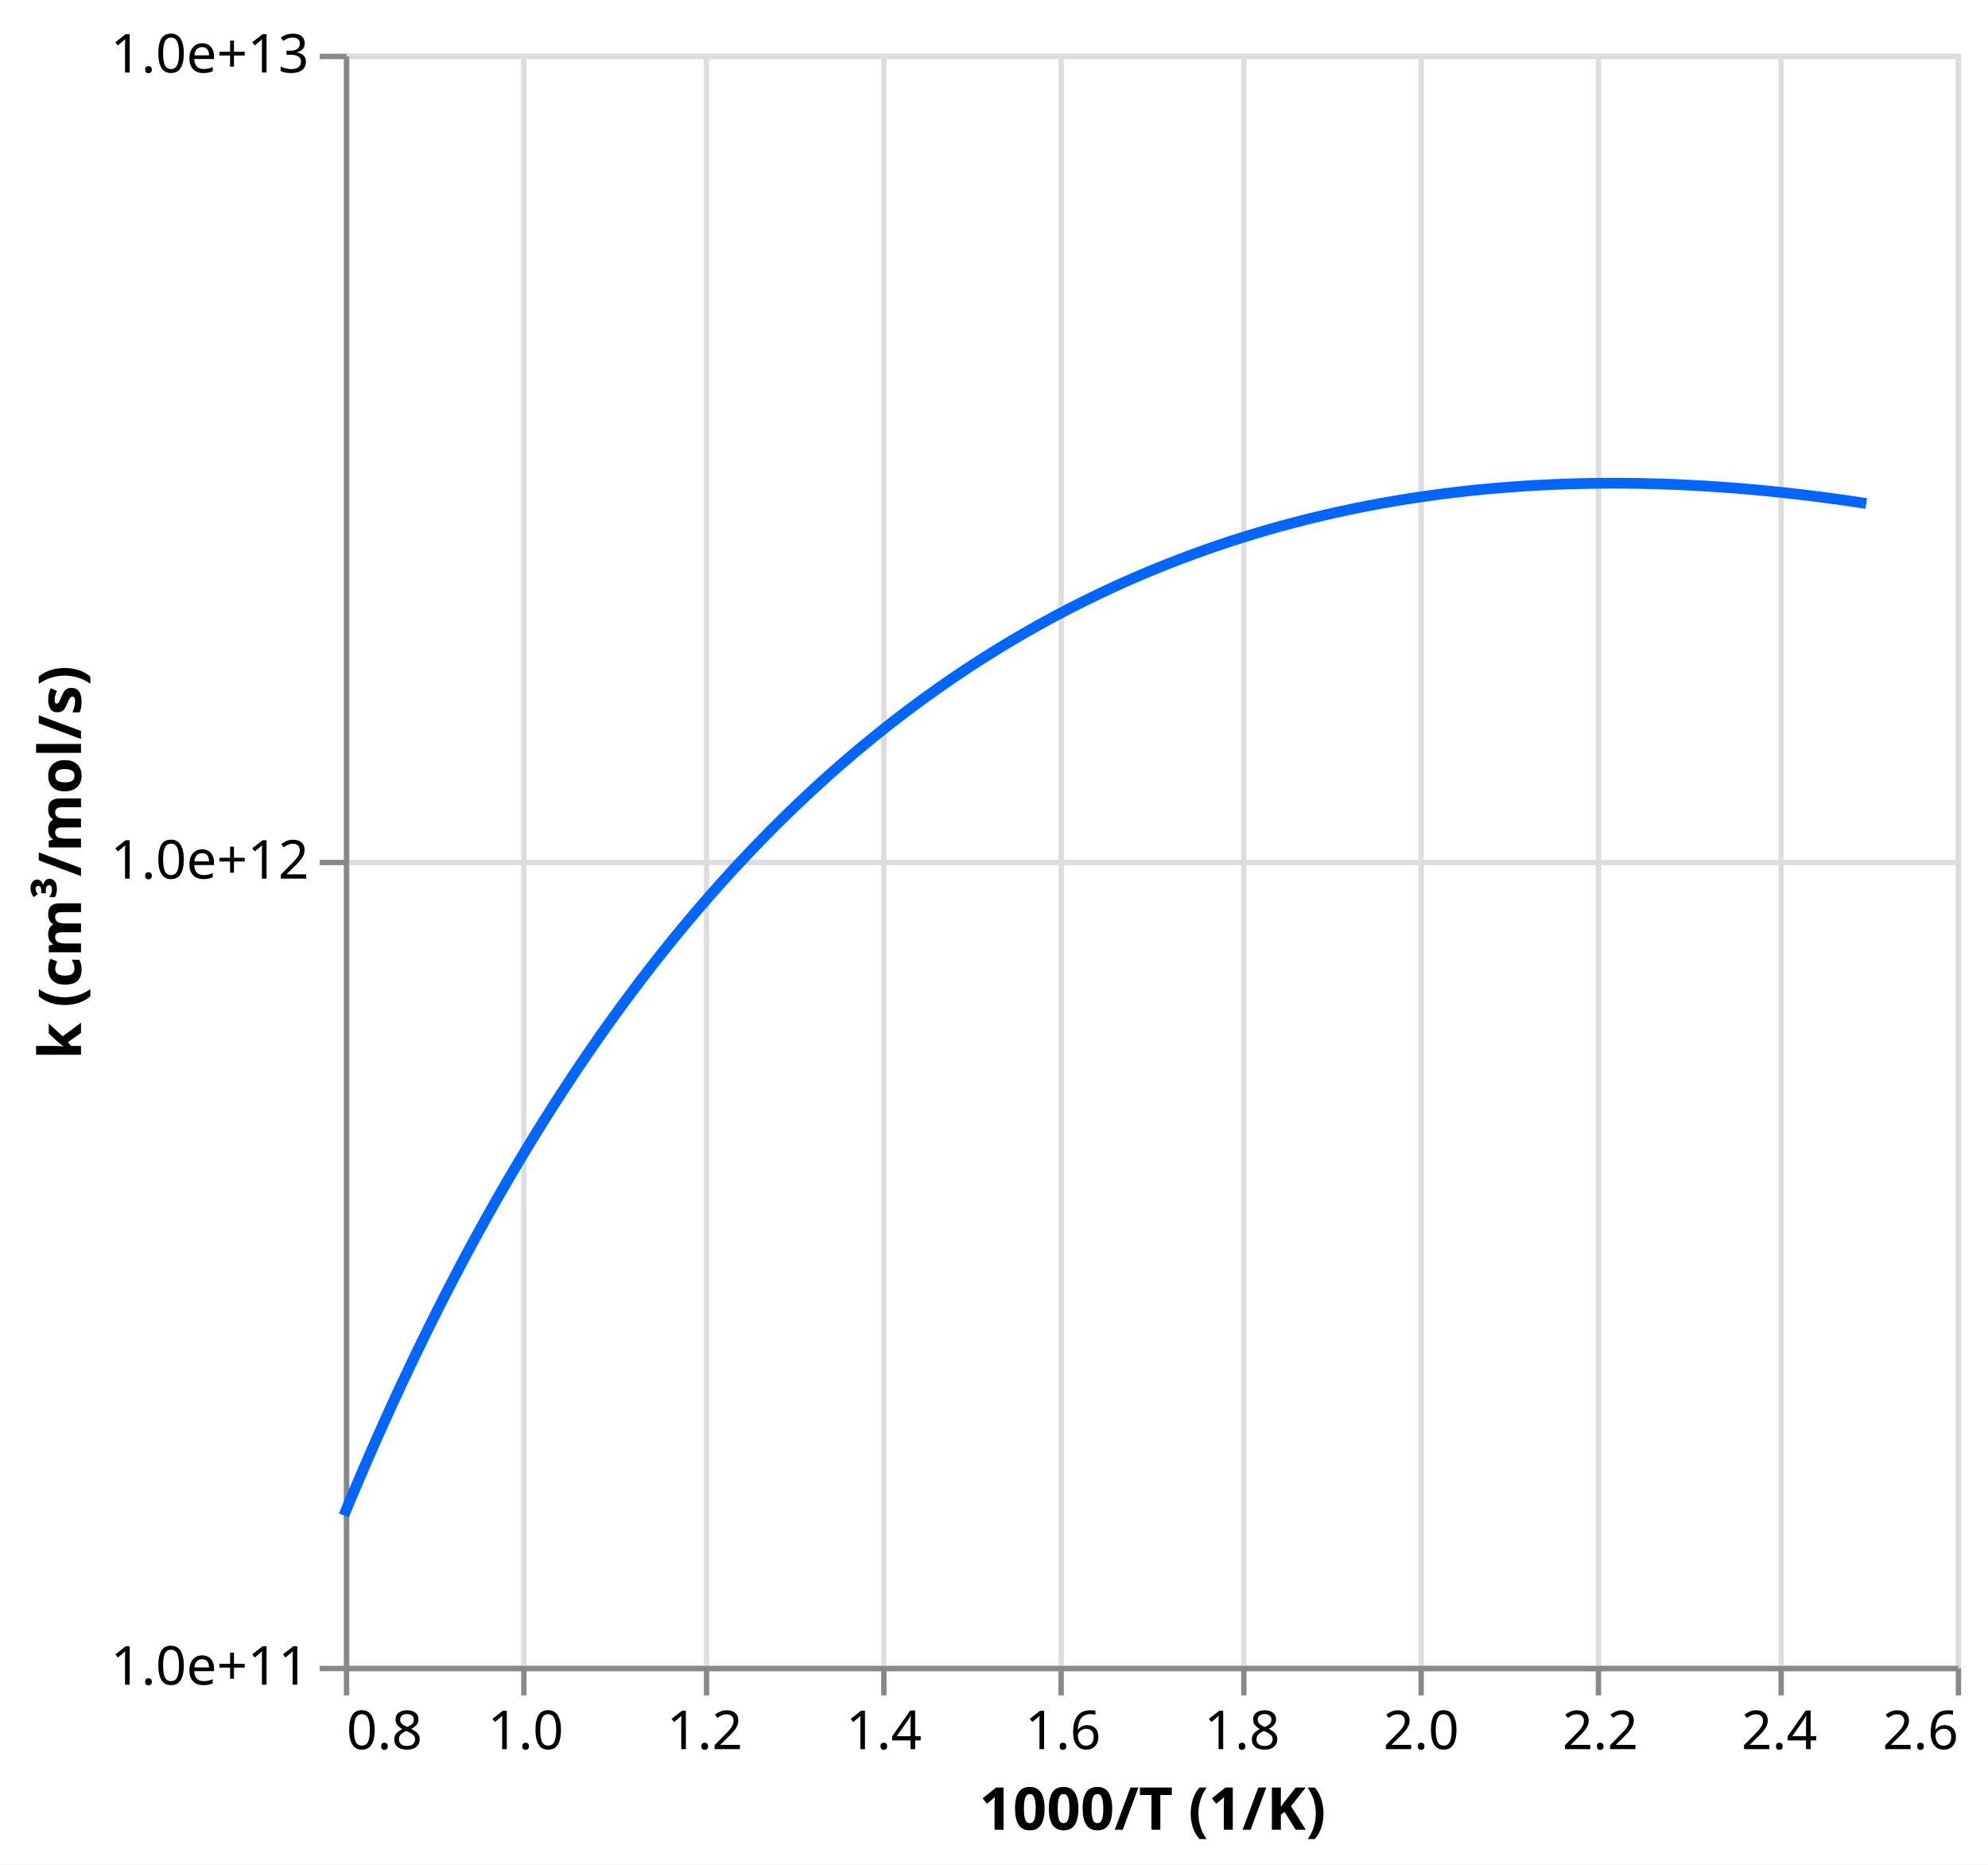
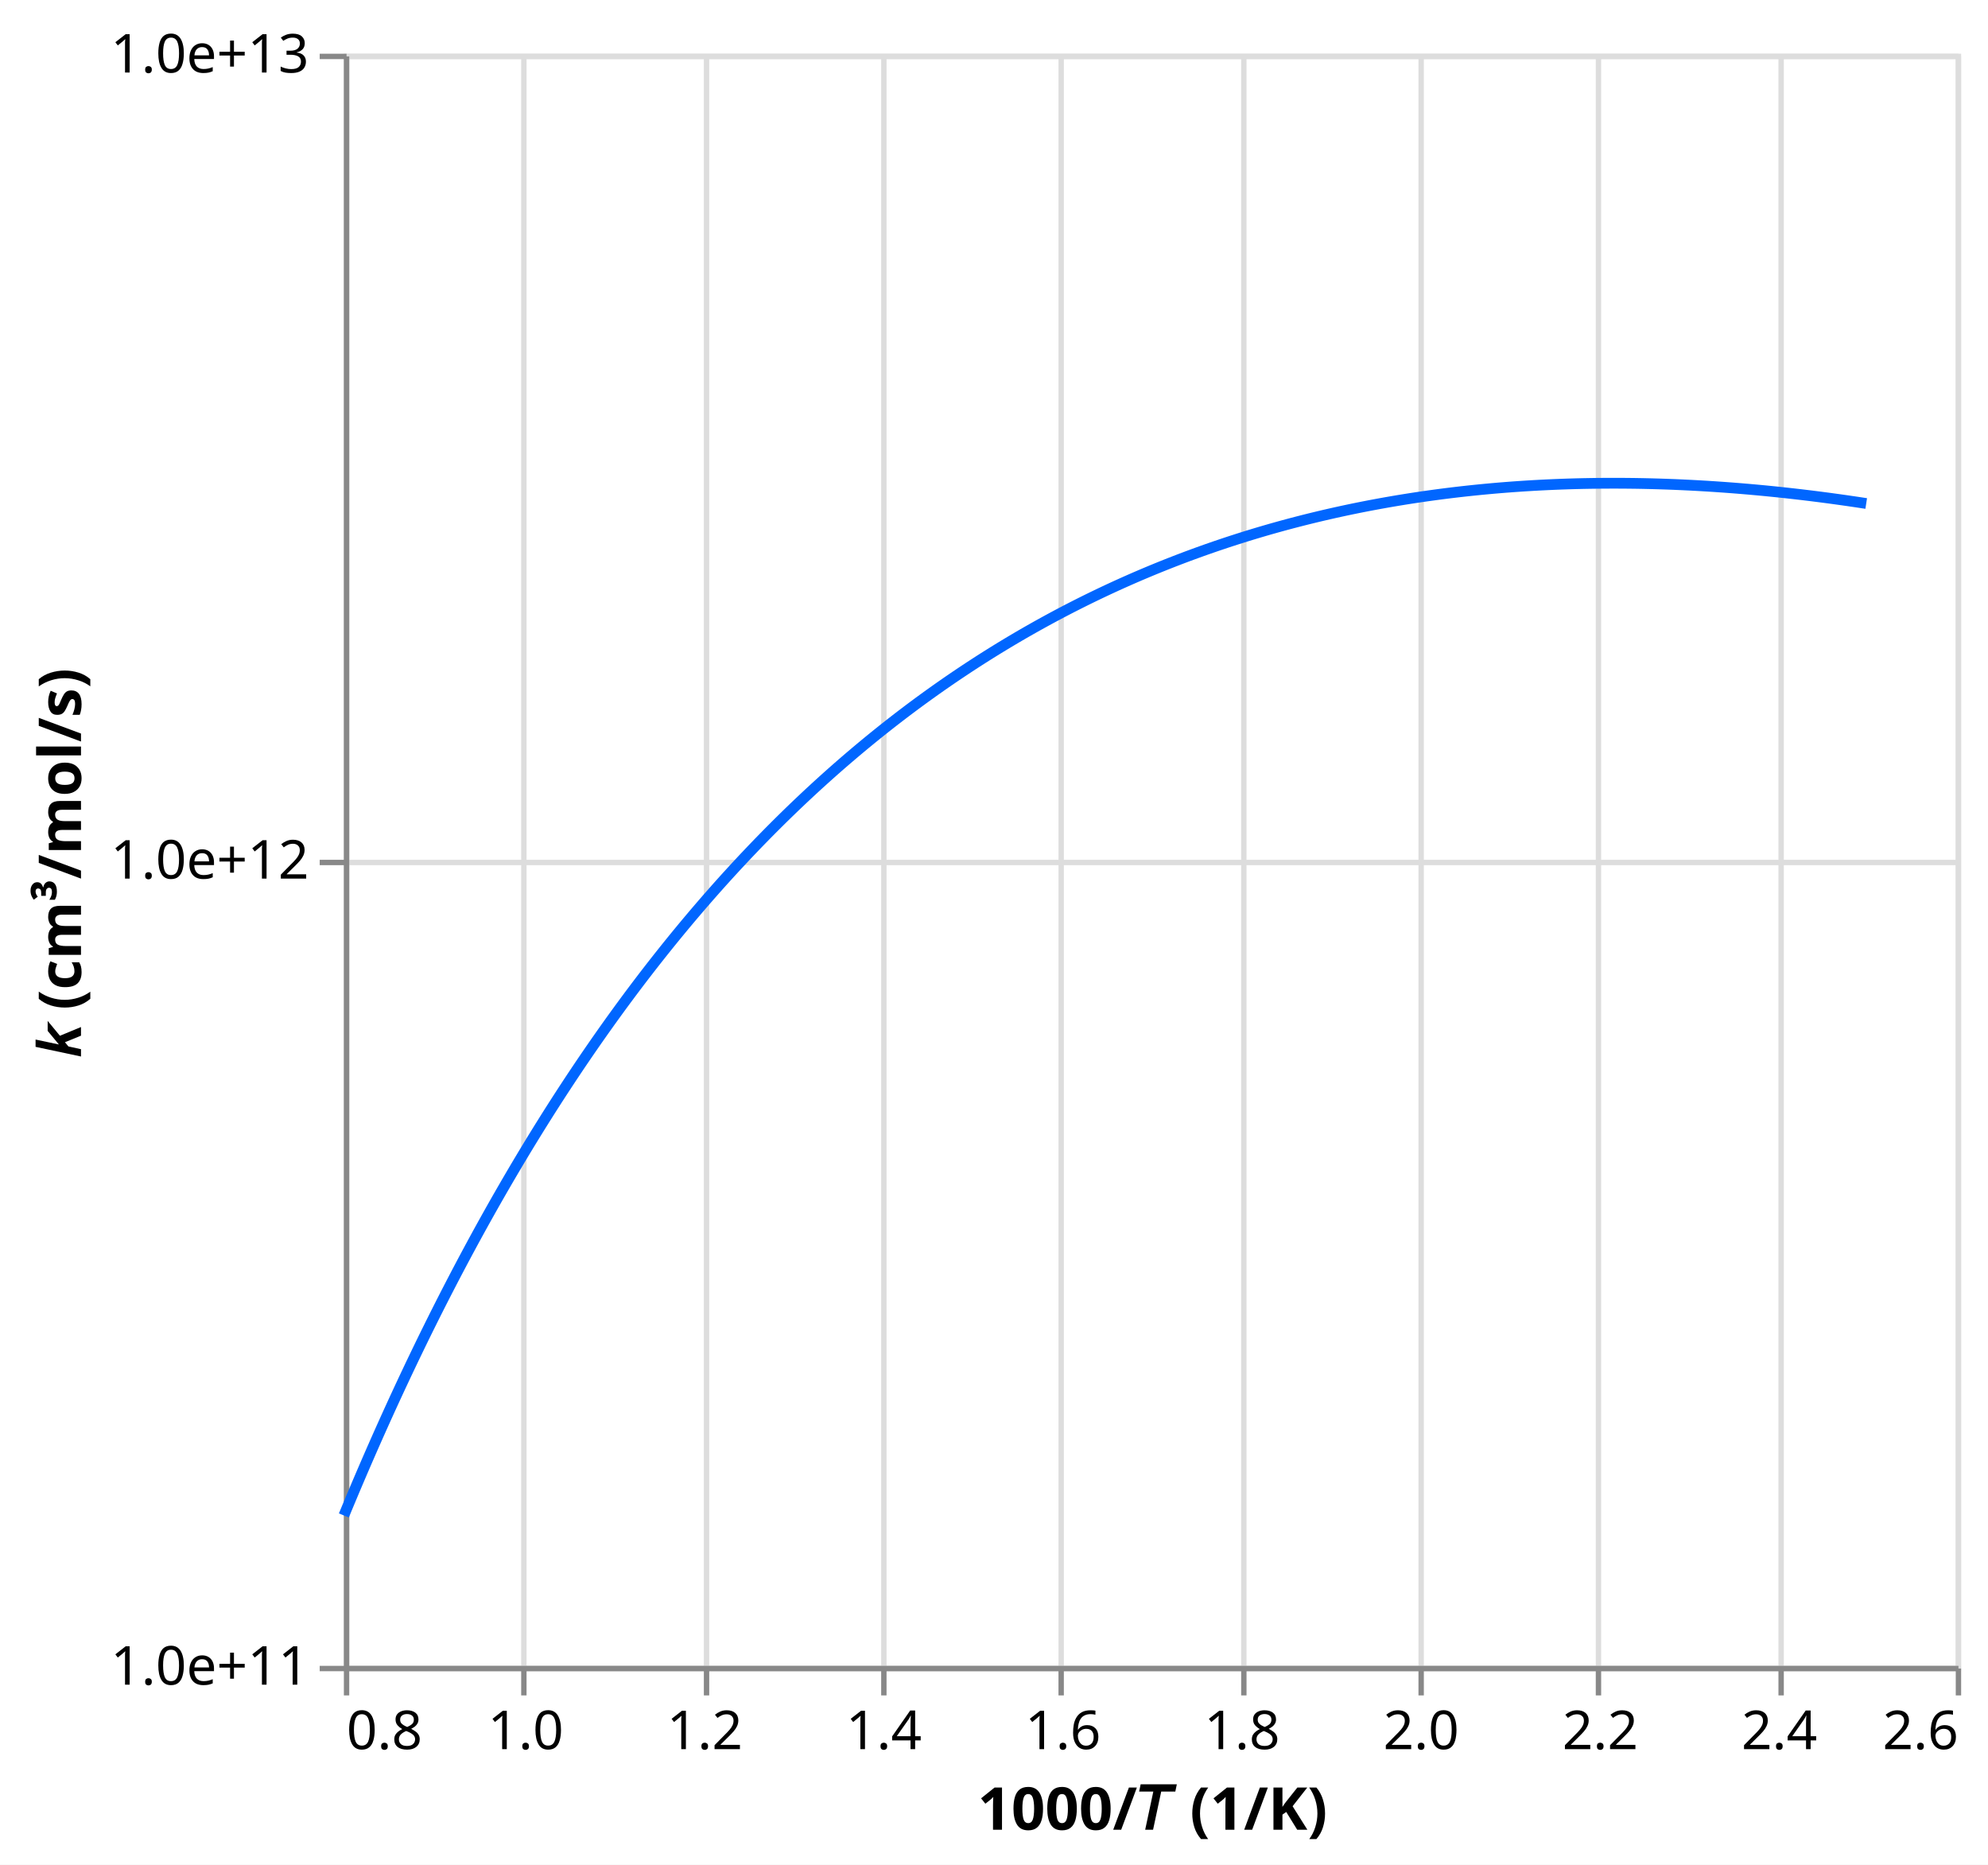
<svg xmlns="http://www.w3.org/2000/svg" version="1.1" class="marks" width="370" height="347" viewBox="0 0 370 347">
  <rect width="370" height="347" fill="white" />
  <g fill="none" stroke-miterlimit="10" transform="translate(64,10)">
    <g class="mark-group role-frame root" role="graphics-object" aria-roledescription="group mark container">
      <g transform="translate(0,0)">
        <path class="background" aria-hidden="true" d="M0.5,0.5h300v300h-300Z" stroke="#ddd" />
        <g>
          <g class="mark-group role-axis" aria-hidden="true">
            <g transform="translate(0.5,300.5)">
              <path class="background" aria-hidden="true" d="M0,0h0v0h0Z" pointer-events="none" />
              <g>
                <g class="mark-rule role-axis-grid" pointer-events="none">
                  <line transform="translate(0,-300)" x2="0" y2="300" stroke="#ddd" stroke-width="1" opacity="1" />
                  <line transform="translate(33,-300)" x2="0" y2="300" stroke="#ddd" stroke-width="1" opacity="1" />
                  <line transform="translate(67,-300)" x2="0" y2="300" stroke="#ddd" stroke-width="1" opacity="1" />
                  <line transform="translate(100,-300)" x2="0" y2="300" stroke="#ddd" stroke-width="1" opacity="1" />
                  <line transform="translate(133,-300)" x2="0" y2="300" stroke="#ddd" stroke-width="1" opacity="1" />
                  <line transform="translate(167,-300)" x2="0" y2="300" stroke="#ddd" stroke-width="1" opacity="1" />
                  <line transform="translate(200,-300)" x2="0" y2="300" stroke="#ddd" stroke-width="1" opacity="1" />
                  <line transform="translate(233,-300)" x2="0" y2="300" stroke="#ddd" stroke-width="1" opacity="1" />
                  <line transform="translate(267,-300)" x2="0" y2="300" stroke="#ddd" stroke-width="1" opacity="1" />
                  <line transform="translate(300,-300)" x2="0" y2="300" stroke="#ddd" stroke-width="1" opacity="1" />
                </g>
              </g>
              <path class="foreground" aria-hidden="true" d="" pointer-events="none" display="none" />
            </g>
          </g>
          <g class="mark-group role-axis" aria-hidden="true">
            <g transform="translate(0.5,0.5)">
              <path class="background" aria-hidden="true" d="M0,0h0v0h0Z" pointer-events="none" />
              <g>
                <g class="mark-rule role-axis-grid" pointer-events="none">
                  <line transform="translate(0,300)" x2="300" y2="0" stroke="#ddd" stroke-width="1" opacity="1" />
                  <line transform="translate(0,150)" x2="300" y2="0" stroke="#ddd" stroke-width="1" opacity="1" />
                  <line transform="translate(0,0)" x2="300" y2="0" stroke="#ddd" stroke-width="1" opacity="1" />
                </g>
              </g>
              <path class="foreground" aria-hidden="true" d="" pointer-events="none" display="none" />
            </g>
          </g>
-           <g class="mark-group role-axis" role="graphics-symbol" aria-roledescription="axis" aria-label="X-axis titled '1000/T (1/K)' for a linear scale with values from 0.8 to 2.6">
+           <g class="mark-group role-axis" role="graphics-symbol" aria-roledescription="axis" aria-label="X-axis titled '1000/𝑇 (1/K)' for a linear scale with values from 0.8 to 2.6">
            <g transform="translate(0.5,300.5)">
              <path class="background" aria-hidden="true" d="M0,0h0v0h0Z" pointer-events="none" />
              <g>
                <g class="mark-rule role-axis-tick" pointer-events="none">
                  <line transform="translate(0,0)" x2="0" y2="5" stroke="#888" stroke-width="1" opacity="1" />
                  <line transform="translate(33,0)" x2="0" y2="5" stroke="#888" stroke-width="1" opacity="1" />
                  <line transform="translate(67,0)" x2="0" y2="5" stroke="#888" stroke-width="1" opacity="1" />
                  <line transform="translate(100,0)" x2="0" y2="5" stroke="#888" stroke-width="1" opacity="1" />
                  <line transform="translate(133,0)" x2="0" y2="5" stroke="#888" stroke-width="1" opacity="1" />
                  <line transform="translate(167,0)" x2="0" y2="5" stroke="#888" stroke-width="1" opacity="1" />
                  <line transform="translate(200,0)" x2="0" y2="5" stroke="#888" stroke-width="1" opacity="1" />
                  <line transform="translate(233,0)" x2="0" y2="5" stroke="#888" stroke-width="1" opacity="1" />
                  <line transform="translate(267,0)" x2="0" y2="5" stroke="#888" stroke-width="1" opacity="1" />
                  <line transform="translate(300,0)" x2="0" y2="5" stroke="#888" stroke-width="1" opacity="1" />
                </g>
                <g class="mark-text role-axis-label" pointer-events="none">
                  <text text-anchor="start" transform="translate(0,15)" font-family="sans-serif" font-size="10px" fill="#000" opacity="1">0.8</text>
                  <text text-anchor="middle" transform="translate(33.33333,15)" font-family="sans-serif" font-size="10px" fill="#000" opacity="1">1.0</text>
                  <text text-anchor="middle" transform="translate(66.66667,15)" font-family="sans-serif" font-size="10px" fill="#000" opacity="1">1.2</text>
                  <text text-anchor="middle" transform="translate(100,15)" font-family="sans-serif" font-size="10px" fill="#000" opacity="1">1.4</text>
                  <text text-anchor="middle" transform="translate(133.3333,15)" font-family="sans-serif" font-size="10px" fill="#000" opacity="1">1.6</text>
                  <text text-anchor="middle" transform="translate(166.6667,15)" font-family="sans-serif" font-size="10px" fill="#000" opacity="1">1.8</text>
                  <text text-anchor="middle" transform="translate(200,15)" font-family="sans-serif" font-size="10px" fill="#000" opacity="1">2.0</text>
                  <text text-anchor="middle" transform="translate(233.3333,15)" font-family="sans-serif" font-size="10px" fill="#000" opacity="1">2.2</text>
                  <text text-anchor="middle" transform="translate(266.6667,15)" font-family="sans-serif" font-size="10px" fill="#000" opacity="1">2.4</text>
                  <text text-anchor="end" transform="translate(300,15)" font-family="sans-serif" font-size="10px" fill="#000" opacity="1">2.6</text>
                </g>
                <g class="mark-rule role-axis-domain" pointer-events="none">
                  <line transform="translate(0,0)" x2="300" y2="0" stroke="#888" stroke-width="1" opacity="1" />
                </g>
                <g class="mark-text role-axis-title" pointer-events="none">
-                   <text text-anchor="middle" transform="translate(150,30)" font-family="sans-serif" font-size="11px" font-weight="bold" fill="#000" opacity="1">1000/T (1/K)</text>
+                   <text text-anchor="middle" transform="translate(150,30)" font-family="sans-serif" font-size="11px" font-weight="bold" fill="#000" opacity="1">1000/𝑇 (1/K)</text>
                </g>
              </g>
              <path class="foreground" aria-hidden="true" d="" pointer-events="none" display="none" />
            </g>
          </g>
-           <g class="mark-group role-axis" role="graphics-symbol" aria-roledescription="axis" aria-label="Y-axis titled 'k (cm³/mol/s)' for a log scale with values from 1.0e+11 to 1.0e+13">
+           <g class="mark-group role-axis" role="graphics-symbol" aria-roledescription="axis" aria-label="Y-axis titled '𝑘 (cm³/mol/s)' for a log scale with values from 1.0e+11 to 1.0e+13">
            <g transform="translate(0.5,0.5)">
              <path class="background" aria-hidden="true" d="M0,0h0v0h0Z" pointer-events="none" />
              <g>
                <g class="mark-rule role-axis-tick" pointer-events="none">
                  <line transform="translate(0,300)" x2="-5" y2="0" stroke="#888" stroke-width="1" opacity="1" />
                  <line transform="translate(0,150)" x2="-5" y2="0" stroke="#888" stroke-width="1" opacity="1" />
                  <line transform="translate(0,0)" x2="-5" y2="0" stroke="#888" stroke-width="1" opacity="1" />
                </g>
                <g class="mark-text role-axis-label" pointer-events="none">
                  <text text-anchor="end" transform="translate(-7,303)" font-family="sans-serif" font-size="10px" fill="#000" opacity="1">1.0e+11</text>
                  <text text-anchor="end" transform="translate(-7,153)" font-family="sans-serif" font-size="10px" fill="#000" opacity="1">1.0e+12</text>
                  <text text-anchor="end" transform="translate(-7,3)" font-family="sans-serif" font-size="10px" fill="#000" opacity="1">1.0e+13</text>
                </g>
                <g class="mark-rule role-axis-domain" pointer-events="none">
                  <line transform="translate(0,300)" x2="0" y2="-300" stroke="#888" stroke-width="1" opacity="1" />
                </g>
                <g class="mark-text role-axis-title" pointer-events="none">
-                   <text text-anchor="middle" transform="translate(-47.42578,150) rotate(-90) translate(0,-2)" font-family="sans-serif" font-size="11px" font-weight="bold" fill="#000" opacity="1">k (cm³/mol/s)</text>
+                   <text text-anchor="middle" transform="translate(-47.42578,150) rotate(-90) translate(0,-2)" font-family="sans-serif" font-size="11px" font-weight="bold" fill="#000" opacity="1">𝑘 (cm³/mol/s)</text>
                </g>
              </g>
              <path class="foreground" aria-hidden="true" d="" pointer-events="none" display="none" />
            </g>
          </g>
          <g class="mark-line role-mark marks" role="graphics-object" aria-roledescription="line mark container">
-             <path aria-label="1000/T (1/K): 0.8; k (cm³/mol/s): 1.5e+11" role="graphics-symbol" aria-roledescription="line mark" d="M0,272.013L0.182,271.573L0.364,271.133L0.547,270.692L0.731,270.251L0.915,269.81L1.099,269.369L1.284,268.927L1.47,268.485L1.656,268.043L1.842,267.601L2.029,267.158L2.217,266.715L2.405,266.272L2.593,265.828L2.782,265.385L2.972,264.941L3.162,264.497L3.353,264.052L3.544,263.607L3.736,263.162L3.928,262.717L4.121,262.272L4.314,261.826L4.508,261.38L4.703,260.934L4.898,260.487L5.093,260.04L5.289,259.593L5.486,259.146L5.683,258.698L5.881,258.251L6.079,257.803L6.278,257.354L6.478,256.906L6.678,256.457L6.879,256.008L7.08,255.559L7.282,255.109L7.484,254.659L7.687,254.209L7.89,253.759L8.095,253.308L8.299,252.858L8.505,252.407L8.711,251.955L8.917,251.504L9.124,251.052L9.332,250.6L9.54,250.148L9.749,249.695L9.959,249.243L10.169,248.79L10.38,248.336L10.591,247.883L10.803,247.429L11.016,246.975L11.229,246.521L11.443,246.067L11.657,245.612L11.873,245.157L12.088,244.702L12.305,244.246L12.522,243.791L12.74,243.335L12.958,242.879L13.177,242.422L13.397,241.966L13.617,241.509L13.838,241.052L14.06,240.595L14.282,240.137L14.505,239.68L14.729,239.222L14.953,238.763L15.179,238.305L15.404,237.846L15.631,237.387L15.858,236.928L16.086,236.469L16.314,236.009L16.544,235.55L16.773,235.09L17.004,234.629L17.235,234.169L17.468,233.708L17.7,233.247L17.934,232.786L18.168,232.325L18.403,231.863L18.639,231.402L18.875,230.94L19.112,230.477L19.35,230.015L19.589,229.552L19.828,229.089L20.068,228.626L20.309,228.163L20.551,227.7L20.793,227.236L21.036,226.772L21.28,226.308L21.525,225.844L21.77,225.379L22.017,224.914L22.264,224.449L22.512,223.984L22.76,223.519L23.01,223.053L23.26,222.588L23.511,222.122L23.763,221.656L24.015,221.189L24.269,220.723L24.523,220.256L24.778,219.789L25.034,219.322L25.291,218.855L25.548,218.387L25.807,217.92L26.066,217.452L26.326,216.984L26.587,216.516L26.849,216.047L27.112,215.579L27.375,215.11L27.64,214.641L27.905,214.172L28.171,213.703L28.438,213.233L28.706,212.764L28.975,212.294L29.244,211.824L29.515,211.354L29.787,210.884L30.059,210.413L30.332,209.943L30.606,209.472L30.882,209.001L31.158,208.53L31.435,208.058L31.713,207.587L31.992,207.115L32.271,206.644L32.552,206.172L32.834,205.7L33.117,205.228L33.4,204.755L33.685,204.283L33.97,203.81L34.257,203.338L34.544,202.865L34.833,202.392L35.123,201.919L35.413,201.445L35.705,200.972L35.997,200.498L36.291,200.025L36.585,199.551L36.881,199.077L37.178,198.603L37.475,198.129L37.774,197.655L38.074,197.18L38.374,196.706L38.676,196.231L38.979,195.756L39.283,195.282L39.588,194.807L39.894,194.332L40.202,193.857L40.51,193.381L40.819,192.906L41.13,192.431L41.442,191.955L41.754,191.48L42.068,191.004L42.383,190.528L42.699,190.052L43.017,189.576L43.335,189.1L43.655,188.624L43.975,188.148L44.297,187.672L44.62,187.196L44.945,186.719L45.27,186.243L45.597,185.767L45.924,185.29L46.254,184.814L46.584,184.337L46.915,183.86L47.248,183.384L47.582,182.907L47.917,182.43L48.253,181.953L48.591,181.477L48.93,181L49.27,180.523L49.611,180.046L49.954,179.569L50.298,179.092L50.643,178.615L50.99,178.138L51.338,177.661L51.687,177.184L52.038,176.707L52.389,176.231L52.743,175.754L53.097,175.277L53.453,174.8L53.81,174.323L54.169,173.846L54.529,173.369L54.89,172.892L55.253,172.416L55.617,171.939L55.983,171.462L56.35,170.986L56.718,170.509L57.088,170.032L57.46,169.556L57.832,169.08L58.207,168.603L58.582,168.127L58.96,167.651L59.338,167.175L59.718,166.699L60.1,166.223L60.483,165.747L60.868,165.271L61.254,164.795L61.642,164.32L62.031,163.844L62.422,163.369L62.814,162.894L63.208,162.419L63.604,161.944L64.001,161.469L64.4,160.994L64.8,160.52L65.203,160.045L65.606,159.571L66.012,159.097L66.418,158.623L66.827,158.149L67.237,157.676L67.649,157.202L68.063,156.729L68.479,156.256L68.896,155.783L69.314,155.311L69.735,154.838L70.157,154.366L70.582,153.894L71.007,153.422L71.435,152.951L71.864,152.48L72.296,152.009L72.729,151.538L73.164,151.067L73.6,150.597L74.039,150.127L74.479,149.657L74.922,149.188L75.366,148.719L75.812,148.25L76.26,147.782L76.71,147.313L77.162,146.845L77.616,146.378L78.072,145.911L78.529,145.444L78.989,144.977L79.451,144.511L79.915,144.045L80.38,143.58L80.848,143.115L81.318,142.65L81.79,142.185L82.264,141.722L82.74,141.258L83.218,140.795L83.699,140.332L84.181,139.87L84.666,139.408L85.153,138.947L85.642,138.486L86.133,138.026L86.626,137.566L87.122,137.106L87.62,136.647L88.12,136.189L88.622,135.731L89.127,135.273L89.634,134.817L90.143,134.36L90.654,133.904L91.168,133.449L91.685,132.994L92.203,132.54L92.724,132.087L93.248,131.634L93.774,131.182L94.302,130.73L94.833,130.279L95.366,129.829L95.902,129.379L96.441,128.93L96.981,128.481L97.525,128.034L98.071,127.587L98.619,127.141L99.171,126.695L99.724,126.25L100.281,125.806L100.84,125.363L101.402,124.92L101.966,124.478L102.534,124.037L103.104,123.597L103.676,123.158L104.252,122.72L104.83,122.282L105.411,121.845L105.995,121.409L106.582,120.974L107.172,120.54L107.764,120.107L108.36,119.675L108.958,119.243L109.56,118.813L110.164,118.384L110.772,117.955L111.382,117.528L111.996,117.102L112.613,116.676L113.233,116.252L113.855,115.829L114.482,115.407L115.111,114.986L115.743,114.566L116.379,114.147L117.018,113.73L117.66,113.313L118.306,112.898L118.954,112.484L119.607,112.071L120.262,111.66L120.921,111.25L121.584,110.841L122.25,110.433L122.919,110.027L123.592,109.622L124.268,109.218L124.948,108.816L125.632,108.415L126.319,108.015L127.01,107.617L127.705,107.221L128.403,106.826L129.105,106.432L129.811,106.04L130.52,105.65L131.234,105.261L131.951,104.873L132.672,104.488L133.397,104.104L134.127,103.721L134.86,103.34L135.597,102.961L136.338,102.584L137.083,102.209L137.833,101.835L138.586,101.463L139.344,101.093L140.106,100.725L140.873,100.358L141.643,99.994L142.418,99.631L143.198,99.271L143.981,98.912L144.77,98.556L145.562,98.202L146.36,97.849L147.161,97.499L147.968,97.151L148.779,96.805L149.595,96.462L150.415,96.12L151.24,95.781L152.07,95.444L152.905,95.11L153.745,94.778L154.59,94.448L155.44,94.121L156.295,93.796L157.154,93.473L158.02,93.154L158.89,92.837L159.765,92.522L160.646,92.21L161.532,91.901L162.423,91.594L163.32,91.291L164.222,90.99L165.129,90.692L166.043,90.397L166.962,90.104L167.886,89.815L168.816,89.529L169.752,89.246L170.694,88.966L171.642,88.689L172.595,88.415L173.555,88.145L174.52,87.877L175.492,87.613L176.47,87.353L177.454,87.096L178.444,86.842L179.441,86.592L180.444,86.346L181.453,86.103L182.469,85.863L183.492,85.628L184.521,85.396L185.557,85.168L186.6,84.944L187.65,84.724L188.706,84.508L189.769,84.296L190.84,84.088L191.918,83.885L193.002,83.685L194.094,83.49L195.194,83.299L196.301,83.113L197.415,82.931L198.537,82.754L199.666,82.581L200.804,82.413L201.949,82.25L203.101,82.092L204.262,81.938L205.431,81.79L206.608,81.646L207.793,81.508L208.987,81.375L210.189,81.247L211.399,81.124L212.618,81.007L213.845,80.895L215.082,80.789L216.327,80.689L217.581,80.594L218.844,80.506L220.116,80.423L221.398,80.346L222.688,80.275L223.989,80.211L225.298,80.152L226.618,80.1L227.947,80.055L229.286,80.016L230.635,79.984L231.994,79.959L233.363,79.94L234.742,79.929L236.132,79.924L237.533,79.927L238.944,79.937L240.365,79.954L241.798,79.979L243.242,80.012L244.697,80.053L246.163,80.101L247.641,80.157L249.13,80.222L250.631,80.294L252.144,80.375L253.668,80.465L255.205,80.563L256.754,80.67L258.316,80.786L259.89,80.911L261.476,81.045L263.076,81.188L264.689,81.341L266.314,81.504L267.953,81.676L269.606,81.859L271.272,82.051L272.952,82.254L274.646,82.467L276.355,82.691L278.077,82.926L279.815,83.171L281.566,83.428L283.333,83.696" stroke="#0066ff" stroke-width="2" />
+             <path aria-label="1000/𝑇 (1/K): 0.8; 𝑘 (cm³/mol/s): 1.5e+11" role="graphics-symbol" aria-roledescription="line mark" d="M0,272.013L0.182,271.573L0.364,271.133L0.547,270.692L0.731,270.251L0.915,269.81L1.099,269.369L1.284,268.927L1.47,268.485L1.656,268.043L1.842,267.601L2.029,267.158L2.217,266.715L2.405,266.272L2.593,265.828L2.782,265.385L2.972,264.941L3.162,264.497L3.353,264.052L3.544,263.607L3.736,263.162L3.928,262.717L4.121,262.272L4.314,261.826L4.508,261.38L4.703,260.934L4.898,260.487L5.093,260.04L5.289,259.593L5.486,259.146L5.683,258.698L5.881,258.251L6.079,257.803L6.278,257.354L6.478,256.906L6.678,256.457L6.879,256.008L7.08,255.559L7.282,255.109L7.484,254.659L7.687,254.209L7.89,253.759L8.095,253.308L8.299,252.858L8.505,252.407L8.711,251.955L8.917,251.504L9.124,251.052L9.332,250.6L9.54,250.148L9.749,249.695L9.959,249.243L10.169,248.79L10.38,248.336L10.591,247.883L10.803,247.429L11.016,246.975L11.229,246.521L11.443,246.067L11.657,245.612L11.873,245.157L12.088,244.702L12.305,244.246L12.522,243.791L12.74,243.335L12.958,242.879L13.177,242.422L13.397,241.966L13.617,241.509L13.838,241.052L14.06,240.595L14.282,240.137L14.505,239.68L14.729,239.222L14.953,238.763L15.179,238.305L15.404,237.846L15.631,237.387L15.858,236.928L16.086,236.469L16.314,236.009L16.544,235.55L16.773,235.09L17.004,234.629L17.235,234.169L17.468,233.708L17.7,233.247L17.934,232.786L18.168,232.325L18.403,231.863L18.639,231.402L18.875,230.94L19.112,230.477L19.35,230.015L19.589,229.552L19.828,229.089L20.068,228.626L20.309,228.163L20.551,227.7L20.793,227.236L21.036,226.772L21.28,226.308L21.525,225.844L21.77,225.379L22.017,224.914L22.264,224.449L22.512,223.984L22.76,223.519L23.01,223.053L23.26,222.588L23.511,222.122L23.763,221.656L24.015,221.189L24.269,220.723L24.523,220.256L24.778,219.789L25.034,219.322L25.291,218.855L25.548,218.387L25.807,217.92L26.066,217.452L26.326,216.984L26.587,216.516L26.849,216.047L27.112,215.579L27.375,215.11L27.64,214.641L27.905,214.172L28.171,213.703L28.438,213.233L28.706,212.764L28.975,212.294L29.244,211.824L29.515,211.354L29.787,210.884L30.059,210.413L30.332,209.943L30.606,209.472L30.882,209.001L31.158,208.53L31.435,208.058L31.713,207.587L31.992,207.115L32.271,206.644L32.552,206.172L32.834,205.7L33.117,205.228L33.4,204.755L33.685,204.283L33.97,203.81L34.257,203.338L34.544,202.865L34.833,202.392L35.123,201.919L35.413,201.445L35.705,200.972L35.997,200.498L36.291,200.025L36.585,199.551L36.881,199.077L37.178,198.603L37.475,198.129L37.774,197.655L38.074,197.18L38.374,196.706L38.676,196.231L38.979,195.756L39.283,195.282L39.588,194.807L39.894,194.332L40.202,193.857L40.51,193.381L40.819,192.906L41.13,192.431L41.442,191.955L41.754,191.48L42.068,191.004L42.383,190.528L42.699,190.052L43.017,189.576L43.335,189.1L43.655,188.624L43.975,188.148L44.297,187.672L44.62,187.196L44.945,186.719L45.27,186.243L45.597,185.767L45.924,185.29L46.254,184.814L46.584,184.337L46.915,183.86L47.248,183.384L47.582,182.907L47.917,182.43L48.253,181.953L48.591,181.477L48.93,181L49.27,180.523L49.611,180.046L49.954,179.569L50.298,179.092L50.643,178.615L50.99,178.138L51.338,177.661L51.687,177.184L52.038,176.707L52.389,176.231L52.743,175.754L53.097,175.277L53.453,174.8L53.81,174.323L54.169,173.846L54.529,173.369L54.89,172.892L55.253,172.416L55.617,171.939L55.983,171.462L56.35,170.986L56.718,170.509L57.088,170.032L57.46,169.556L57.832,169.08L58.207,168.603L58.582,168.127L58.96,167.651L59.338,167.175L59.718,166.699L60.1,166.223L60.483,165.747L60.868,165.271L61.254,164.795L61.642,164.32L62.031,163.844L62.422,163.369L62.814,162.894L63.208,162.419L63.604,161.944L64.001,161.469L64.4,160.994L64.8,160.52L65.203,160.045L65.606,159.571L66.012,159.097L66.418,158.623L66.827,158.149L67.237,157.676L67.649,157.202L68.063,156.729L68.479,156.256L68.896,155.783L69.314,155.311L69.735,154.838L70.157,154.366L70.582,153.894L71.007,153.422L71.435,152.951L71.864,152.48L72.296,152.009L72.729,151.538L73.164,151.067L73.6,150.597L74.039,150.127L74.479,149.657L74.922,149.188L75.366,148.719L75.812,148.25L76.26,147.782L76.71,147.313L77.162,146.845L77.616,146.378L78.072,145.911L78.529,145.444L78.989,144.977L79.451,144.511L79.915,144.045L80.38,143.58L80.848,143.115L81.318,142.65L81.79,142.185L82.264,141.722L82.74,141.258L83.218,140.795L83.699,140.332L84.181,139.87L84.666,139.408L85.153,138.947L85.642,138.486L86.133,138.026L86.626,137.566L87.122,137.106L87.62,136.647L88.12,136.189L88.622,135.731L89.127,135.273L89.634,134.817L90.143,134.36L90.654,133.904L91.168,133.449L91.685,132.994L92.203,132.54L92.724,132.087L93.248,131.634L93.774,131.182L94.302,130.73L94.833,130.279L95.366,129.829L95.902,129.379L96.441,128.93L96.981,128.481L97.525,128.034L98.071,127.587L98.619,127.141L99.171,126.695L99.724,126.25L100.281,125.806L100.84,125.363L101.402,124.92L101.966,124.478L102.534,124.037L103.104,123.597L103.676,123.158L104.252,122.72L104.83,122.282L105.411,121.845L105.995,121.409L106.582,120.974L107.172,120.54L107.764,120.107L108.36,119.675L108.958,119.243L109.56,118.813L110.164,118.384L110.772,117.955L111.382,117.528L111.996,117.102L112.613,116.676L113.233,116.252L113.855,115.829L114.482,115.407L115.111,114.986L115.743,114.566L116.379,114.147L117.018,113.73L117.66,113.313L118.306,112.898L118.954,112.484L119.607,112.071L120.262,111.66L120.921,111.25L121.584,110.841L122.25,110.433L122.919,110.027L123.592,109.622L124.268,109.218L124.948,108.816L125.632,108.415L126.319,108.015L127.01,107.617L127.705,107.221L128.403,106.826L129.105,106.432L129.811,106.04L130.52,105.65L131.234,105.261L131.951,104.873L132.672,104.488L133.397,104.104L134.127,103.721L134.86,103.34L135.597,102.961L136.338,102.584L137.083,102.209L137.833,101.835L138.586,101.463L139.344,101.093L140.106,100.725L140.873,100.358L141.643,99.994L142.418,99.631L143.198,99.271L143.981,98.912L144.77,98.556L145.562,98.202L146.36,97.849L147.161,97.499L147.968,97.151L148.779,96.805L149.595,96.462L150.415,96.12L151.24,95.781L152.07,95.444L152.905,95.11L153.745,94.778L154.59,94.448L155.44,94.121L156.295,93.796L157.154,93.473L158.02,93.154L158.89,92.837L159.765,92.522L160.646,92.21L161.532,91.901L162.423,91.594L163.32,91.291L164.222,90.99L165.129,90.692L166.043,90.397L166.962,90.104L167.886,89.815L168.816,89.529L169.752,89.246L170.694,88.966L171.642,88.689L172.595,88.415L173.555,88.145L174.52,87.877L175.492,87.613L176.47,87.353L177.454,87.096L178.444,86.842L179.441,86.592L180.444,86.346L181.453,86.103L182.469,85.863L183.492,85.628L184.521,85.396L185.557,85.168L186.6,84.944L187.65,84.724L188.706,84.508L189.769,84.296L190.84,84.088L191.918,83.885L193.002,83.685L194.094,83.49L195.194,83.299L196.301,83.113L197.415,82.931L198.537,82.754L199.666,82.581L200.804,82.413L201.949,82.25L203.101,82.092L204.262,81.938L205.431,81.79L206.608,81.646L207.793,81.508L208.987,81.375L210.189,81.247L211.399,81.124L212.618,81.007L213.845,80.895L215.082,80.789L216.327,80.689L217.581,80.594L218.844,80.506L220.116,80.423L221.398,80.346L222.688,80.275L223.989,80.211L225.298,80.152L226.618,80.1L227.947,80.055L229.286,80.016L230.635,79.984L231.994,79.959L233.363,79.94L234.742,79.929L236.132,79.924L237.533,79.927L238.944,79.937L240.365,79.954L241.798,79.979L243.242,80.012L244.697,80.053L246.163,80.101L247.641,80.157L249.13,80.222L250.631,80.294L252.144,80.375L253.668,80.465L255.205,80.563L256.754,80.67L258.316,80.786L259.89,80.911L261.476,81.045L263.076,81.188L264.689,81.341L266.314,81.504L267.953,81.676L269.606,81.859L271.272,82.051L272.952,82.254L274.646,82.467L276.355,82.691L278.077,82.926L279.815,83.171L281.566,83.428L283.333,83.696" stroke="#0066ff" stroke-width="2" />
          </g>
        </g>
        <path class="foreground" aria-hidden="true" d="" display="none" />
      </g>
    </g>
  </g>
</svg>
